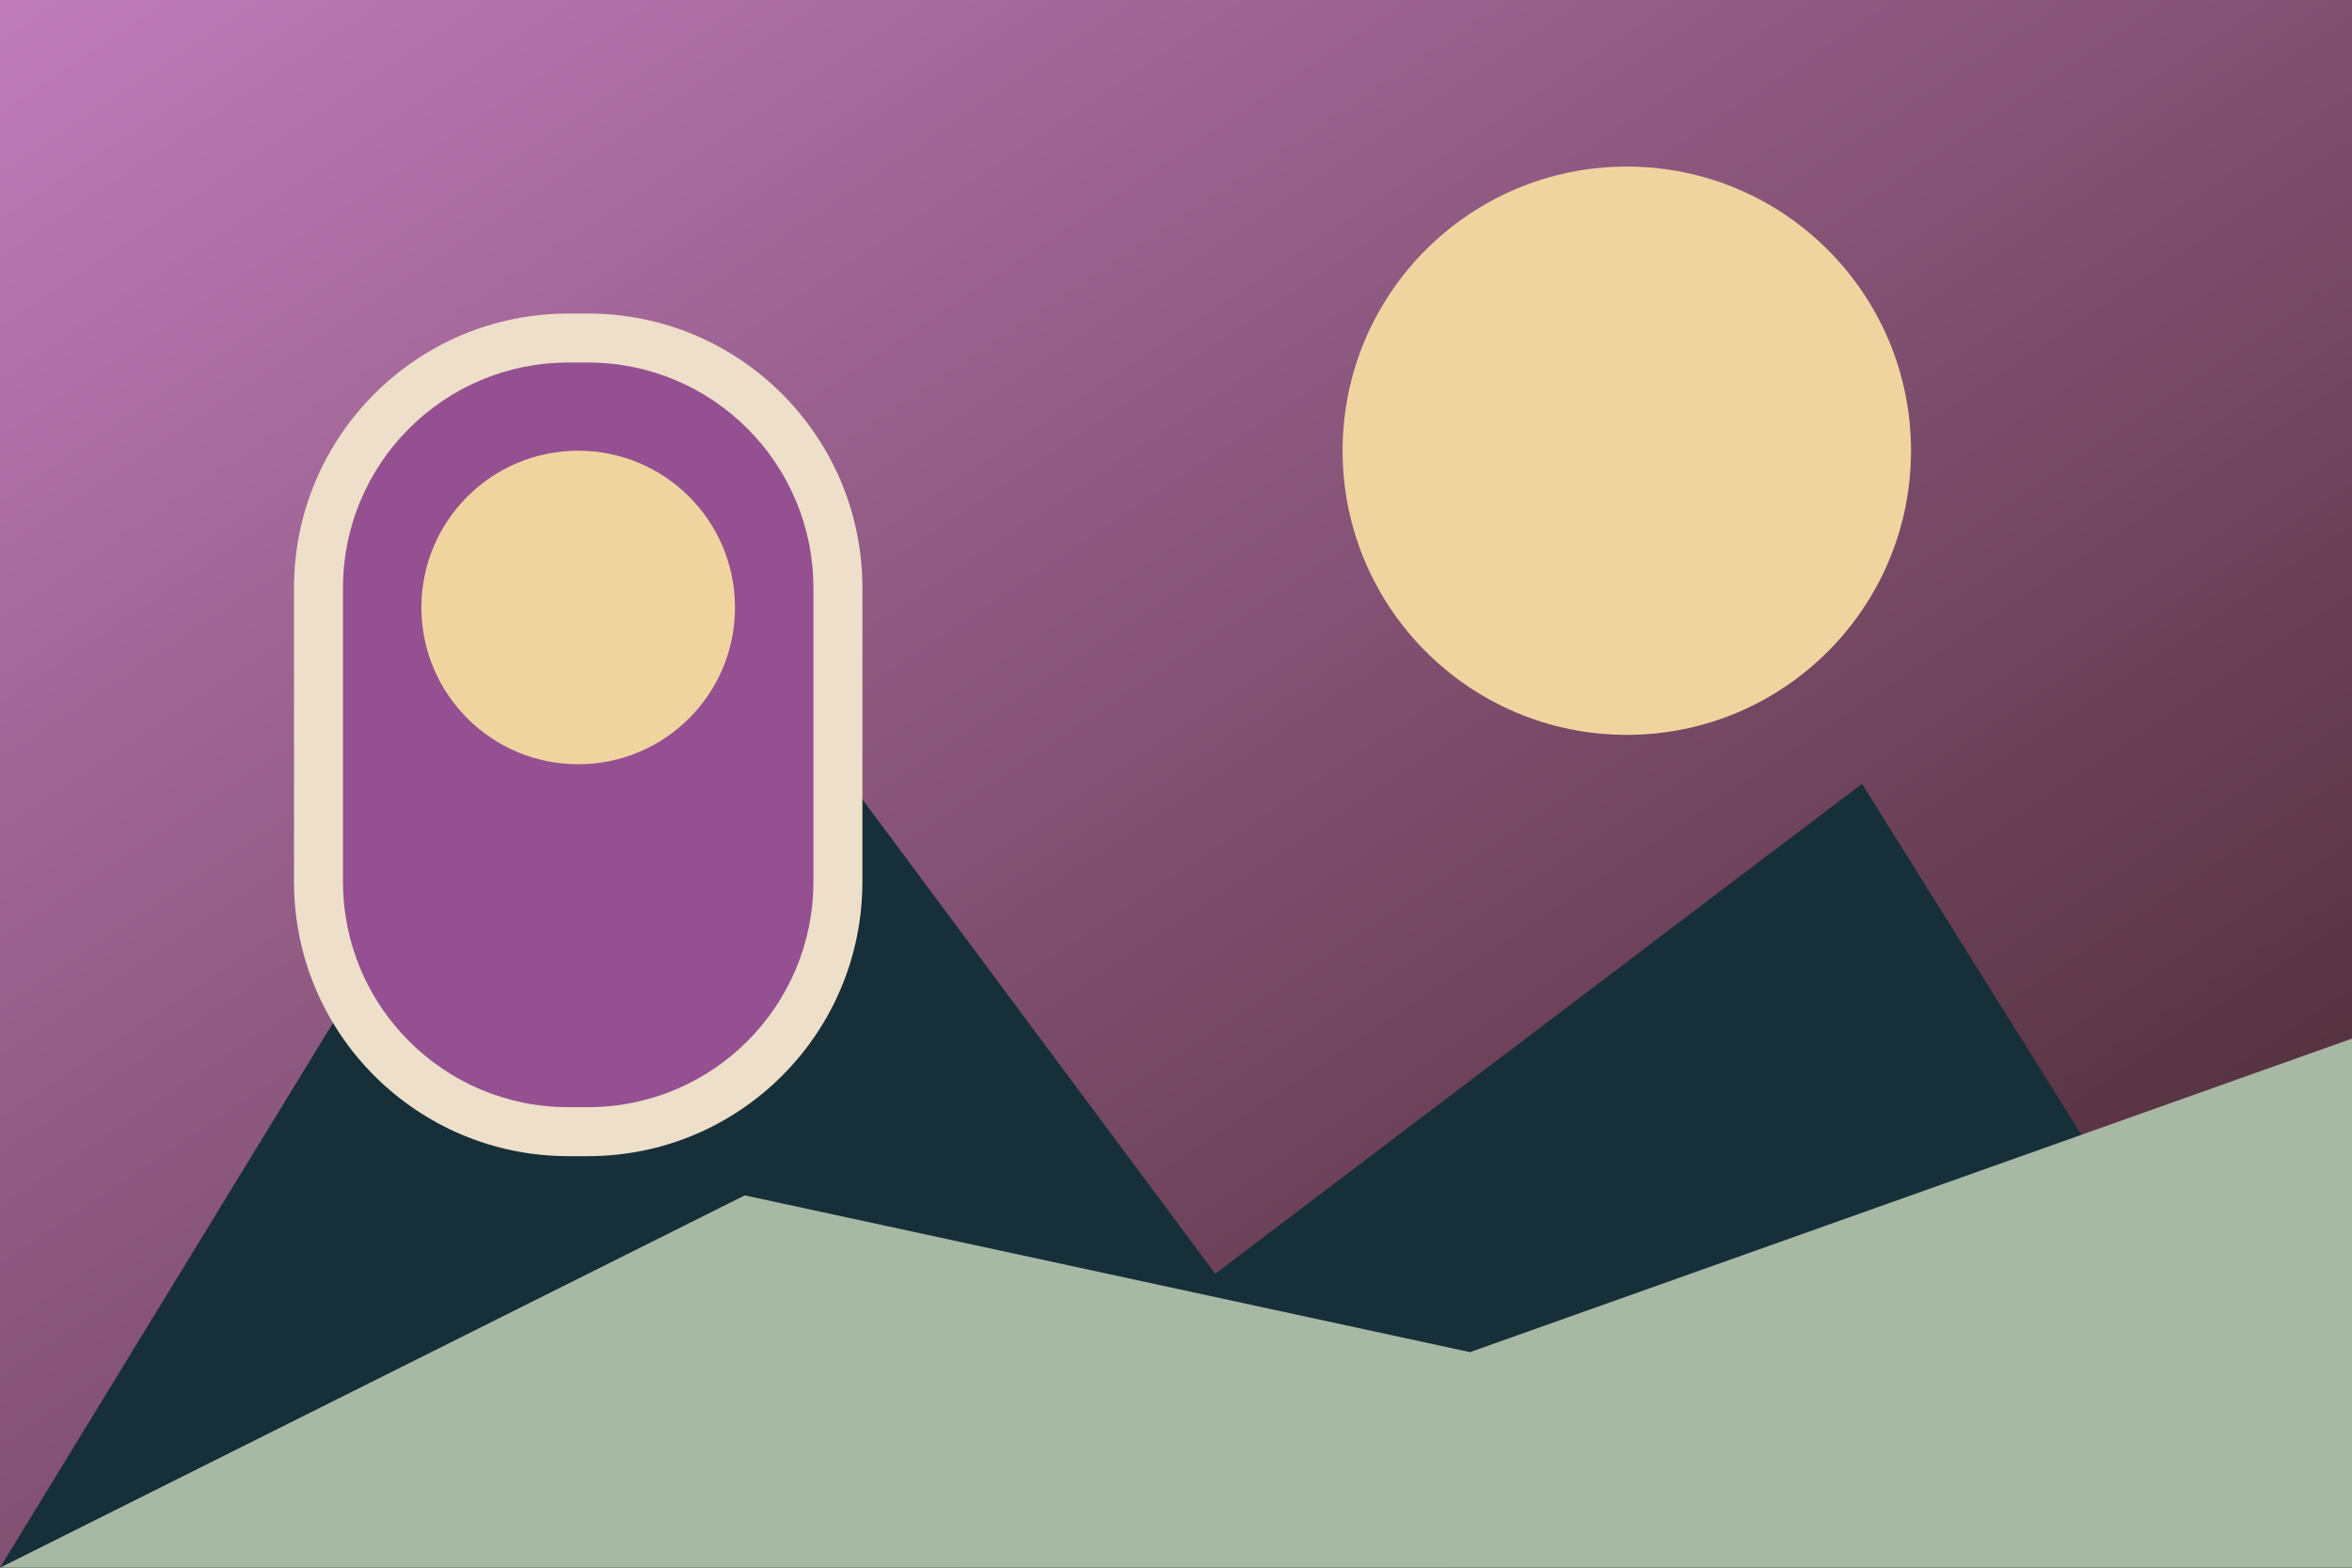
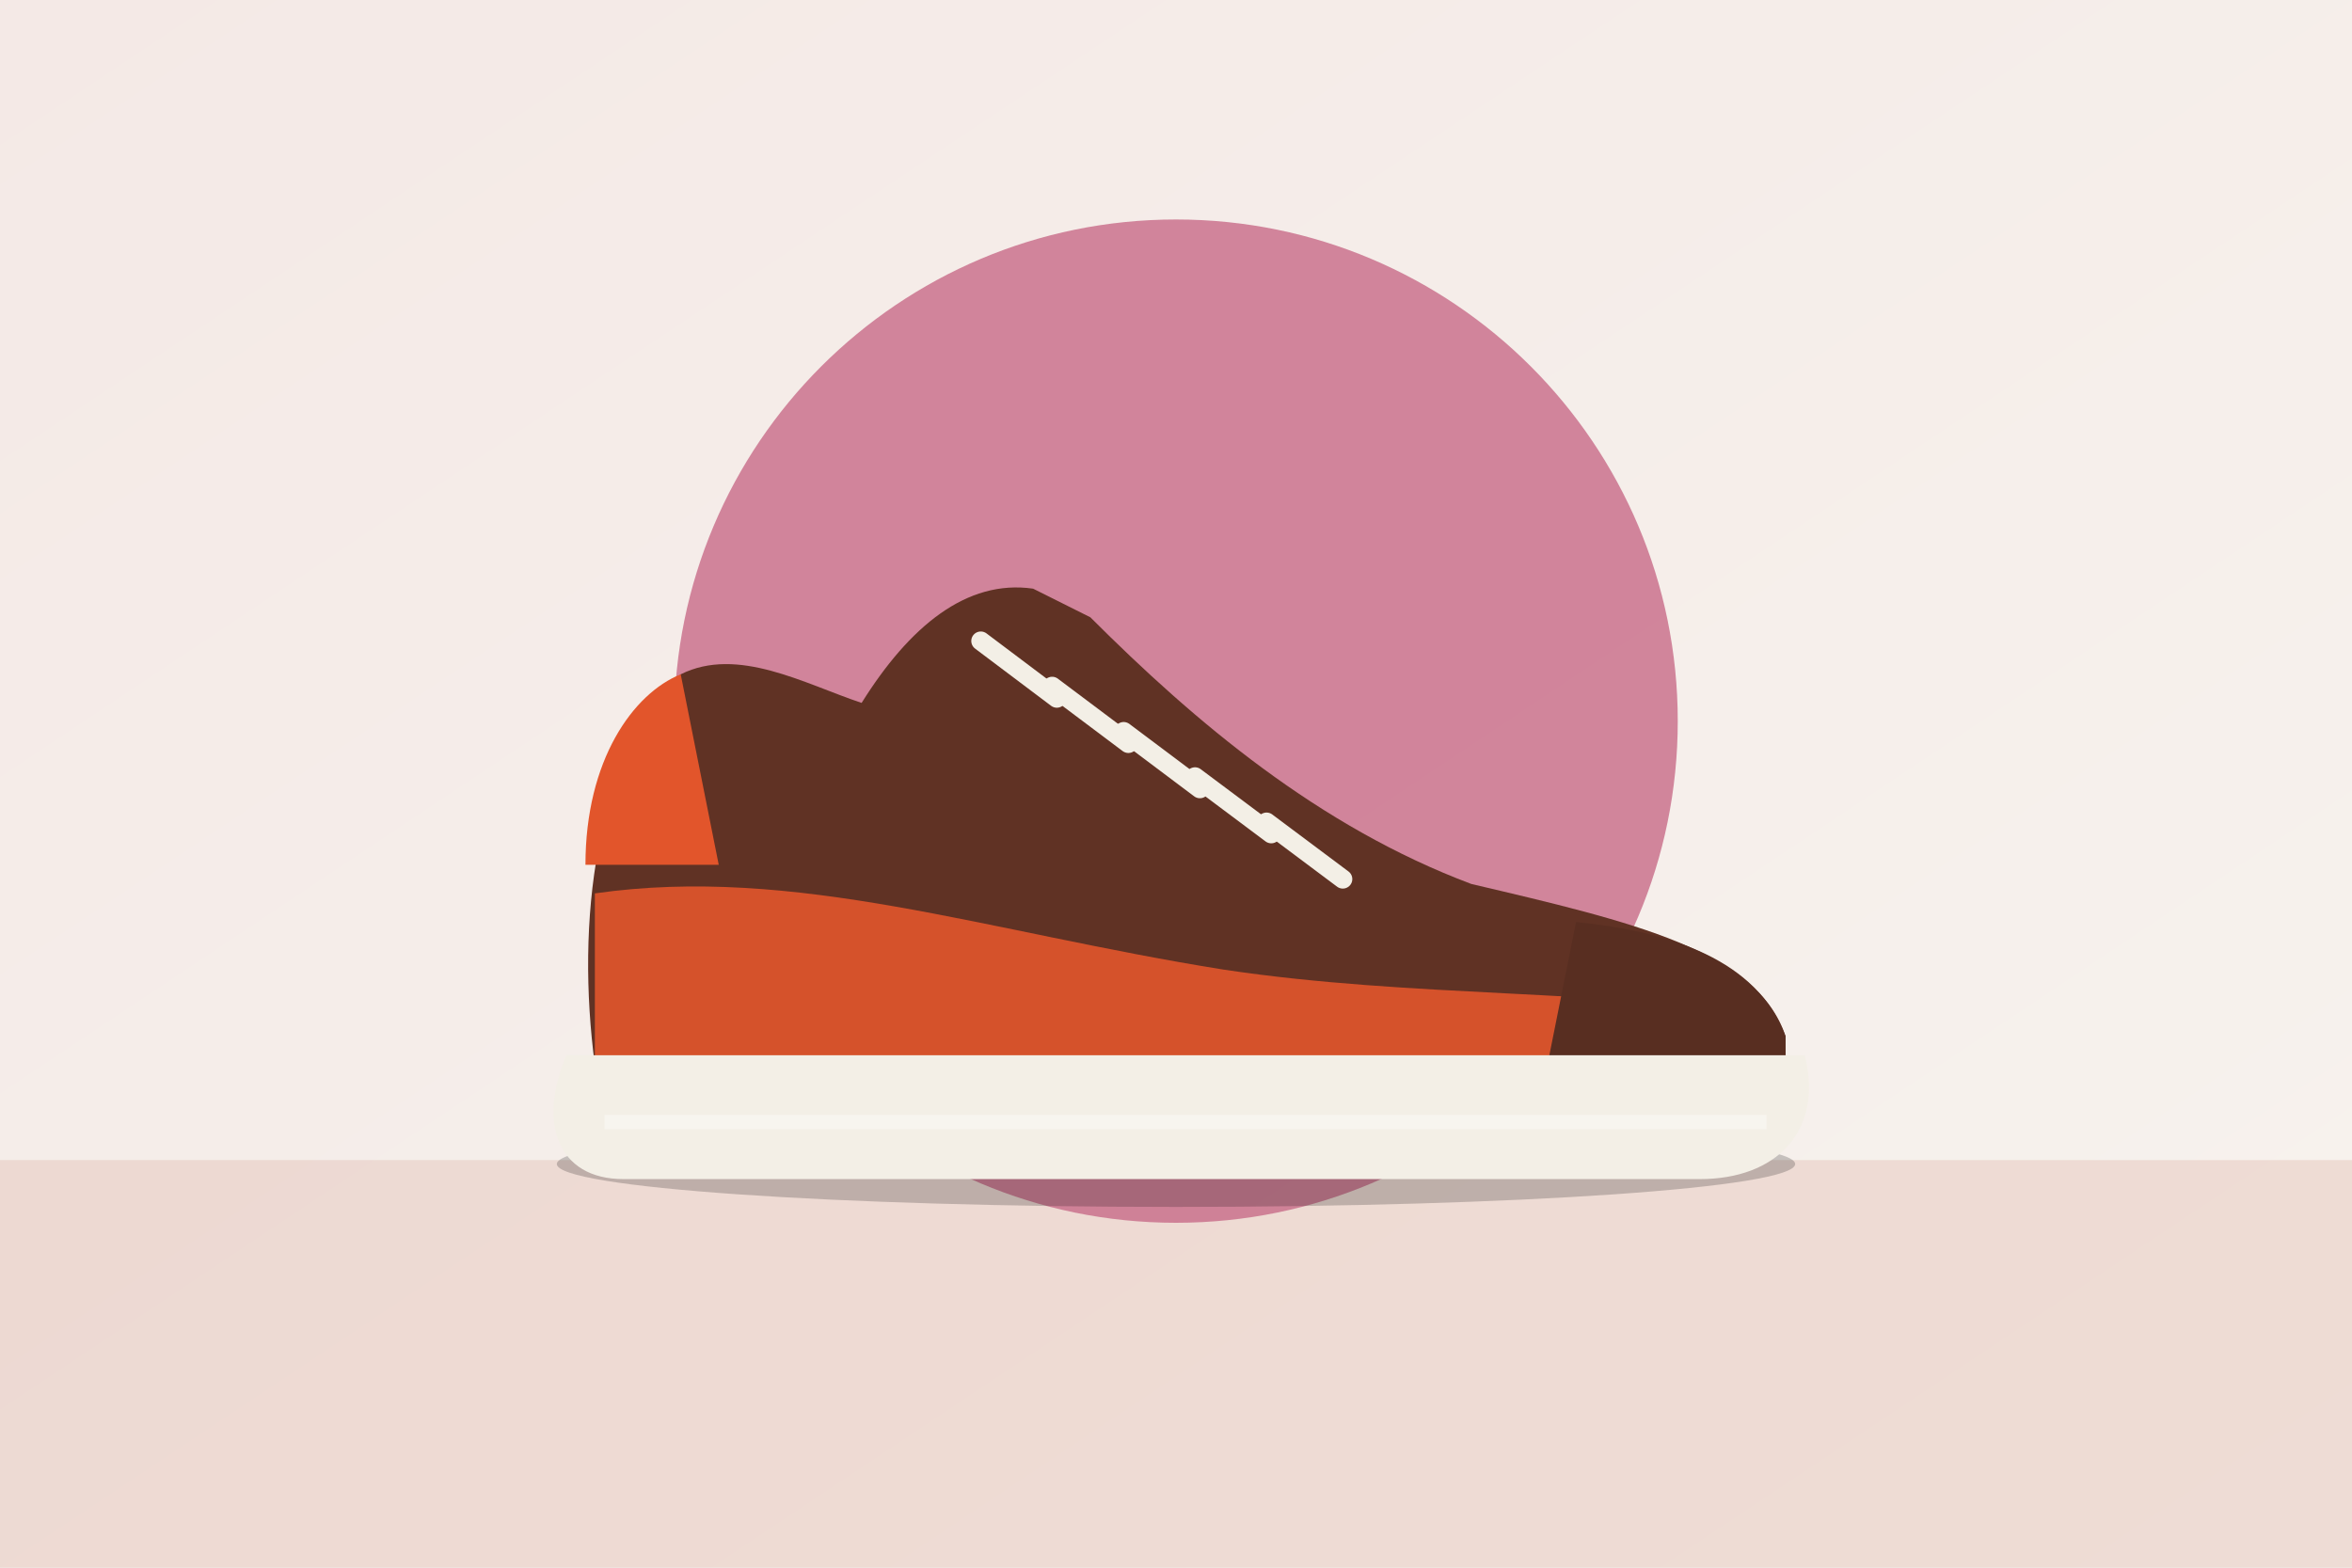
- <svg xmlns="http://www.w3.org/2000/svg" viewBox="0 0 1200 800">
+ <svg xmlns="http://www.w3.org/2000/svg" width="1200" height="800" viewBox="0 0 1200 800">
  <defs>
-     <linearGradient id="a" x2="1" y2="1">
-       <stop stop-color="hsl(304,35%,62%)" />
-       <stop offset="1" stop-color="hsl(354,30%,20%)" />
+     <linearGradient id="bg999894" x1="0" y1="0" x2="1" y2="1">
+       <stop offset="0" stop-color="#f4e9e6" />
+       <stop offset="1" stop-color="#f7f3ee" />
    </linearGradient>
  </defs>
-   <rect width="1200" height="800" fill="url(#a)" />
-   <circle cx="830" cy="230" r="145" fill="#f0d4a0" />
-   <path d="M0 800 L330 260 L620 650 L950 400 L1200 800" fill="#162f39" />
-   <path d="M0 800 L380 610 L750 690 L1200 530 V800" fill="#a7b8a4" />
-   <rect x="150" y="160" width="290" height="430" rx="140" fill="#eddfc9" />
-   <rect x="175" y="185" width="240" height="380" rx="115" fill="hsl(304,30%,45%)" />
-   <circle cx="295" cy="310" r="80" fill="#f0d4a0" />
+   <rect width="1200" height="800" fill="url(#bg999894)" />
+   <rect x="0" y="592" width="1200" height="208" fill="#e6c6bc" opacity=".5" />
+   <circle cx="600" cy="368" r="256" fill="#ca728d" opacity=".85" />
+   <g transform="translate(600 592)">
+     <ellipse cx="0" cy="2" rx="315.9" ry="21.9" fill="#000" opacity="0.2" />
+     <path d="M-296.5 -48.6 C-306.2 -121.5 -296.5 -204.1 -252.7 -247.9 C-223.6 -262.4 -189.5 -243 -160.4 -233.3 C-136.1 -272.2 -106.9 -296.5 -72.9 -291.6 L-43.7 -277 C9.7 -223.6 72.9 -170.1 150.7 -140.9 C233.3 -121.5 296.5 -106.9 311 -63.2 L311 -48.6 Z" fill="#603224" />
+     <path d="M-296.5 -136.1 C-194.4 -150.7 -97.2 -116.6 24.3 -97.2 C121.5 -82.6 218.7 -87.5 306.2 -72.9 L311 -48.6 H-296.5 Z" fill="#e2552b" opacity=".9" />
+     <path d="M-301.3 -150.7 C-301.3 -204.1 -277 -238.1 -252.7 -247.9 L-233.3 -150.7 Z" fill="#e2552b" />
+     <path d="M204.1 -121.5 C252.7 -116.6 296.5 -102.1 311 -63.2 L311 -48.6 H189.5 Z" fill="#582e21" />
+     <path d="M-99.6 -264.9 L-60.8 -235.7" stroke="#f3efe6" stroke-width="9.7" stroke-linecap="round" />
+     <path d="M-63.2 -241.8 L-24.3 -212.6" stroke="#f3efe6" stroke-width="9.7" stroke-linecap="round" />
+     <path d="M-26.7 -218.7 L12.2 -189.5" stroke="#f3efe6" stroke-width="9.7" stroke-linecap="round" />
+     <path d="M9.7 -195.6 L48.6 -166.5" stroke="#f3efe6" stroke-width="9.7" stroke-linecap="round" />
+     <path d="M46.2 -172.5 L85.1 -143.4" stroke="#f3efe6" stroke-width="9.7" stroke-linecap="round" />
+     <path d="M-311 -53.5 H320.8 C330.5 -14.6 306.2 9.7 267.3 9.7 H-281.9 C-315.9 9.7 -325.6 -19.4 -311 -53.5 Z" fill="#f3efe6" />
+     <path d="M-291.6 -19.4 H301.3" stroke="#fff" stroke-width="7.3" opacity=".35" />
+   </g>
</svg>
